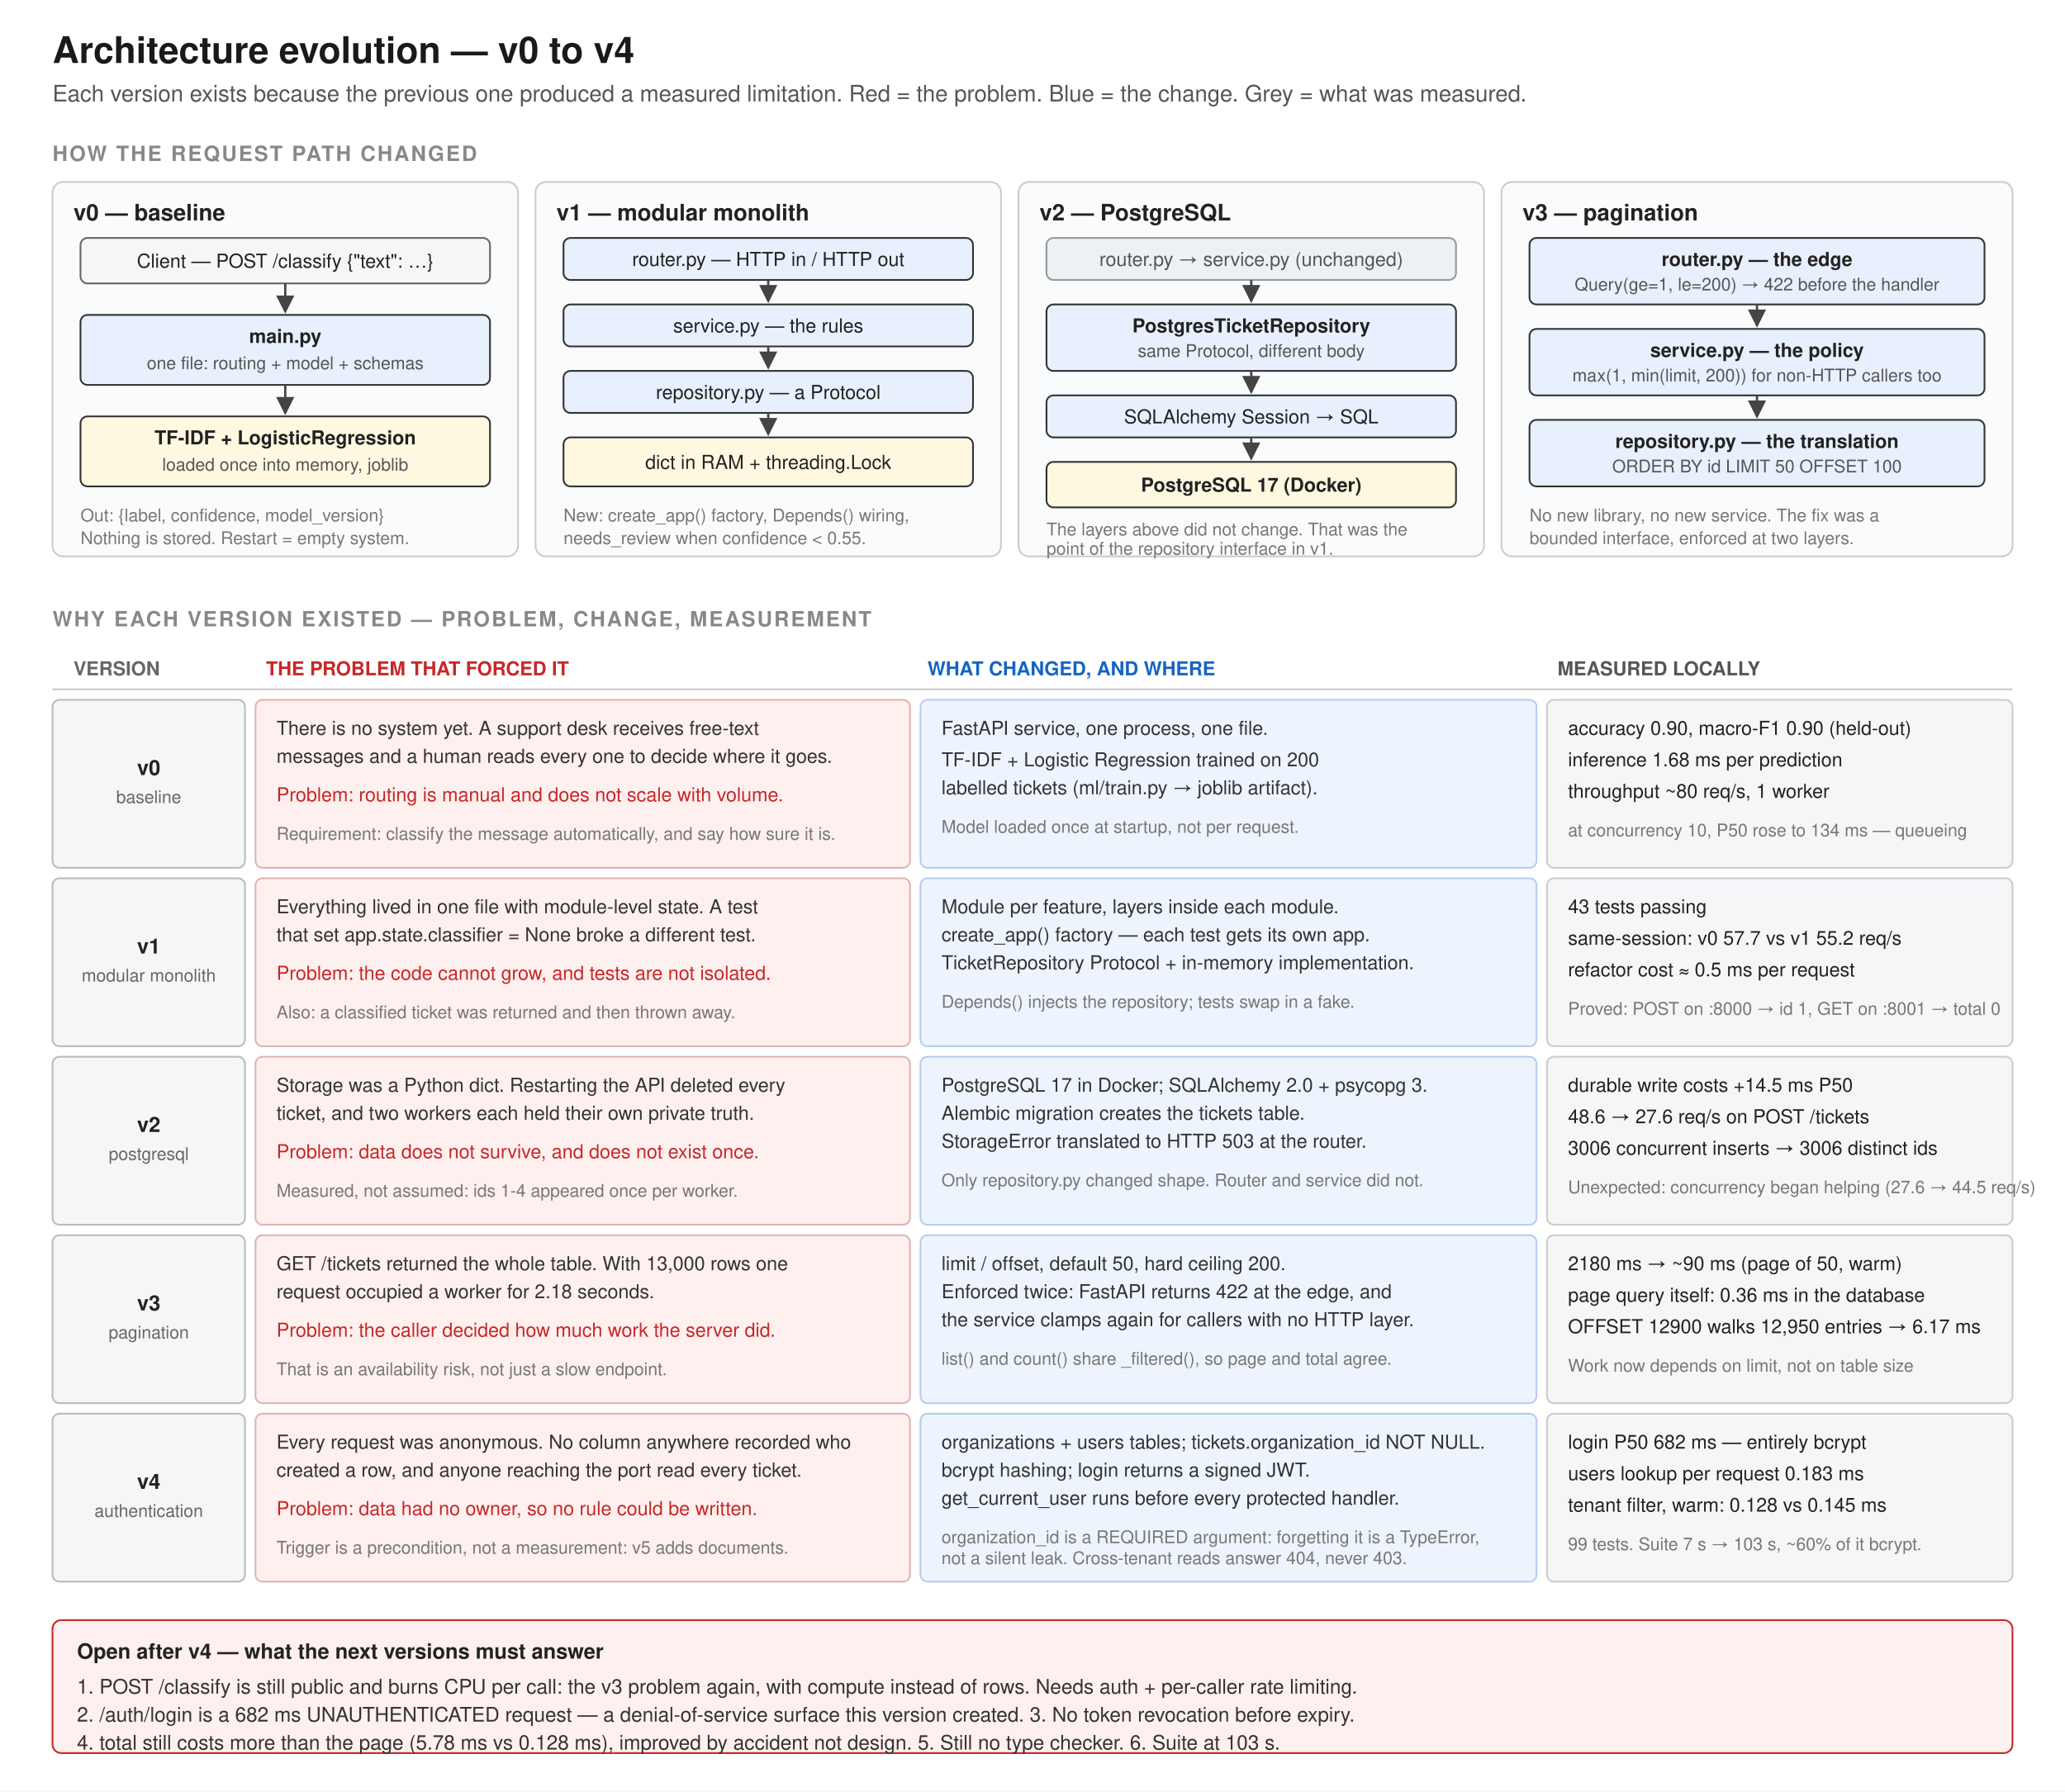
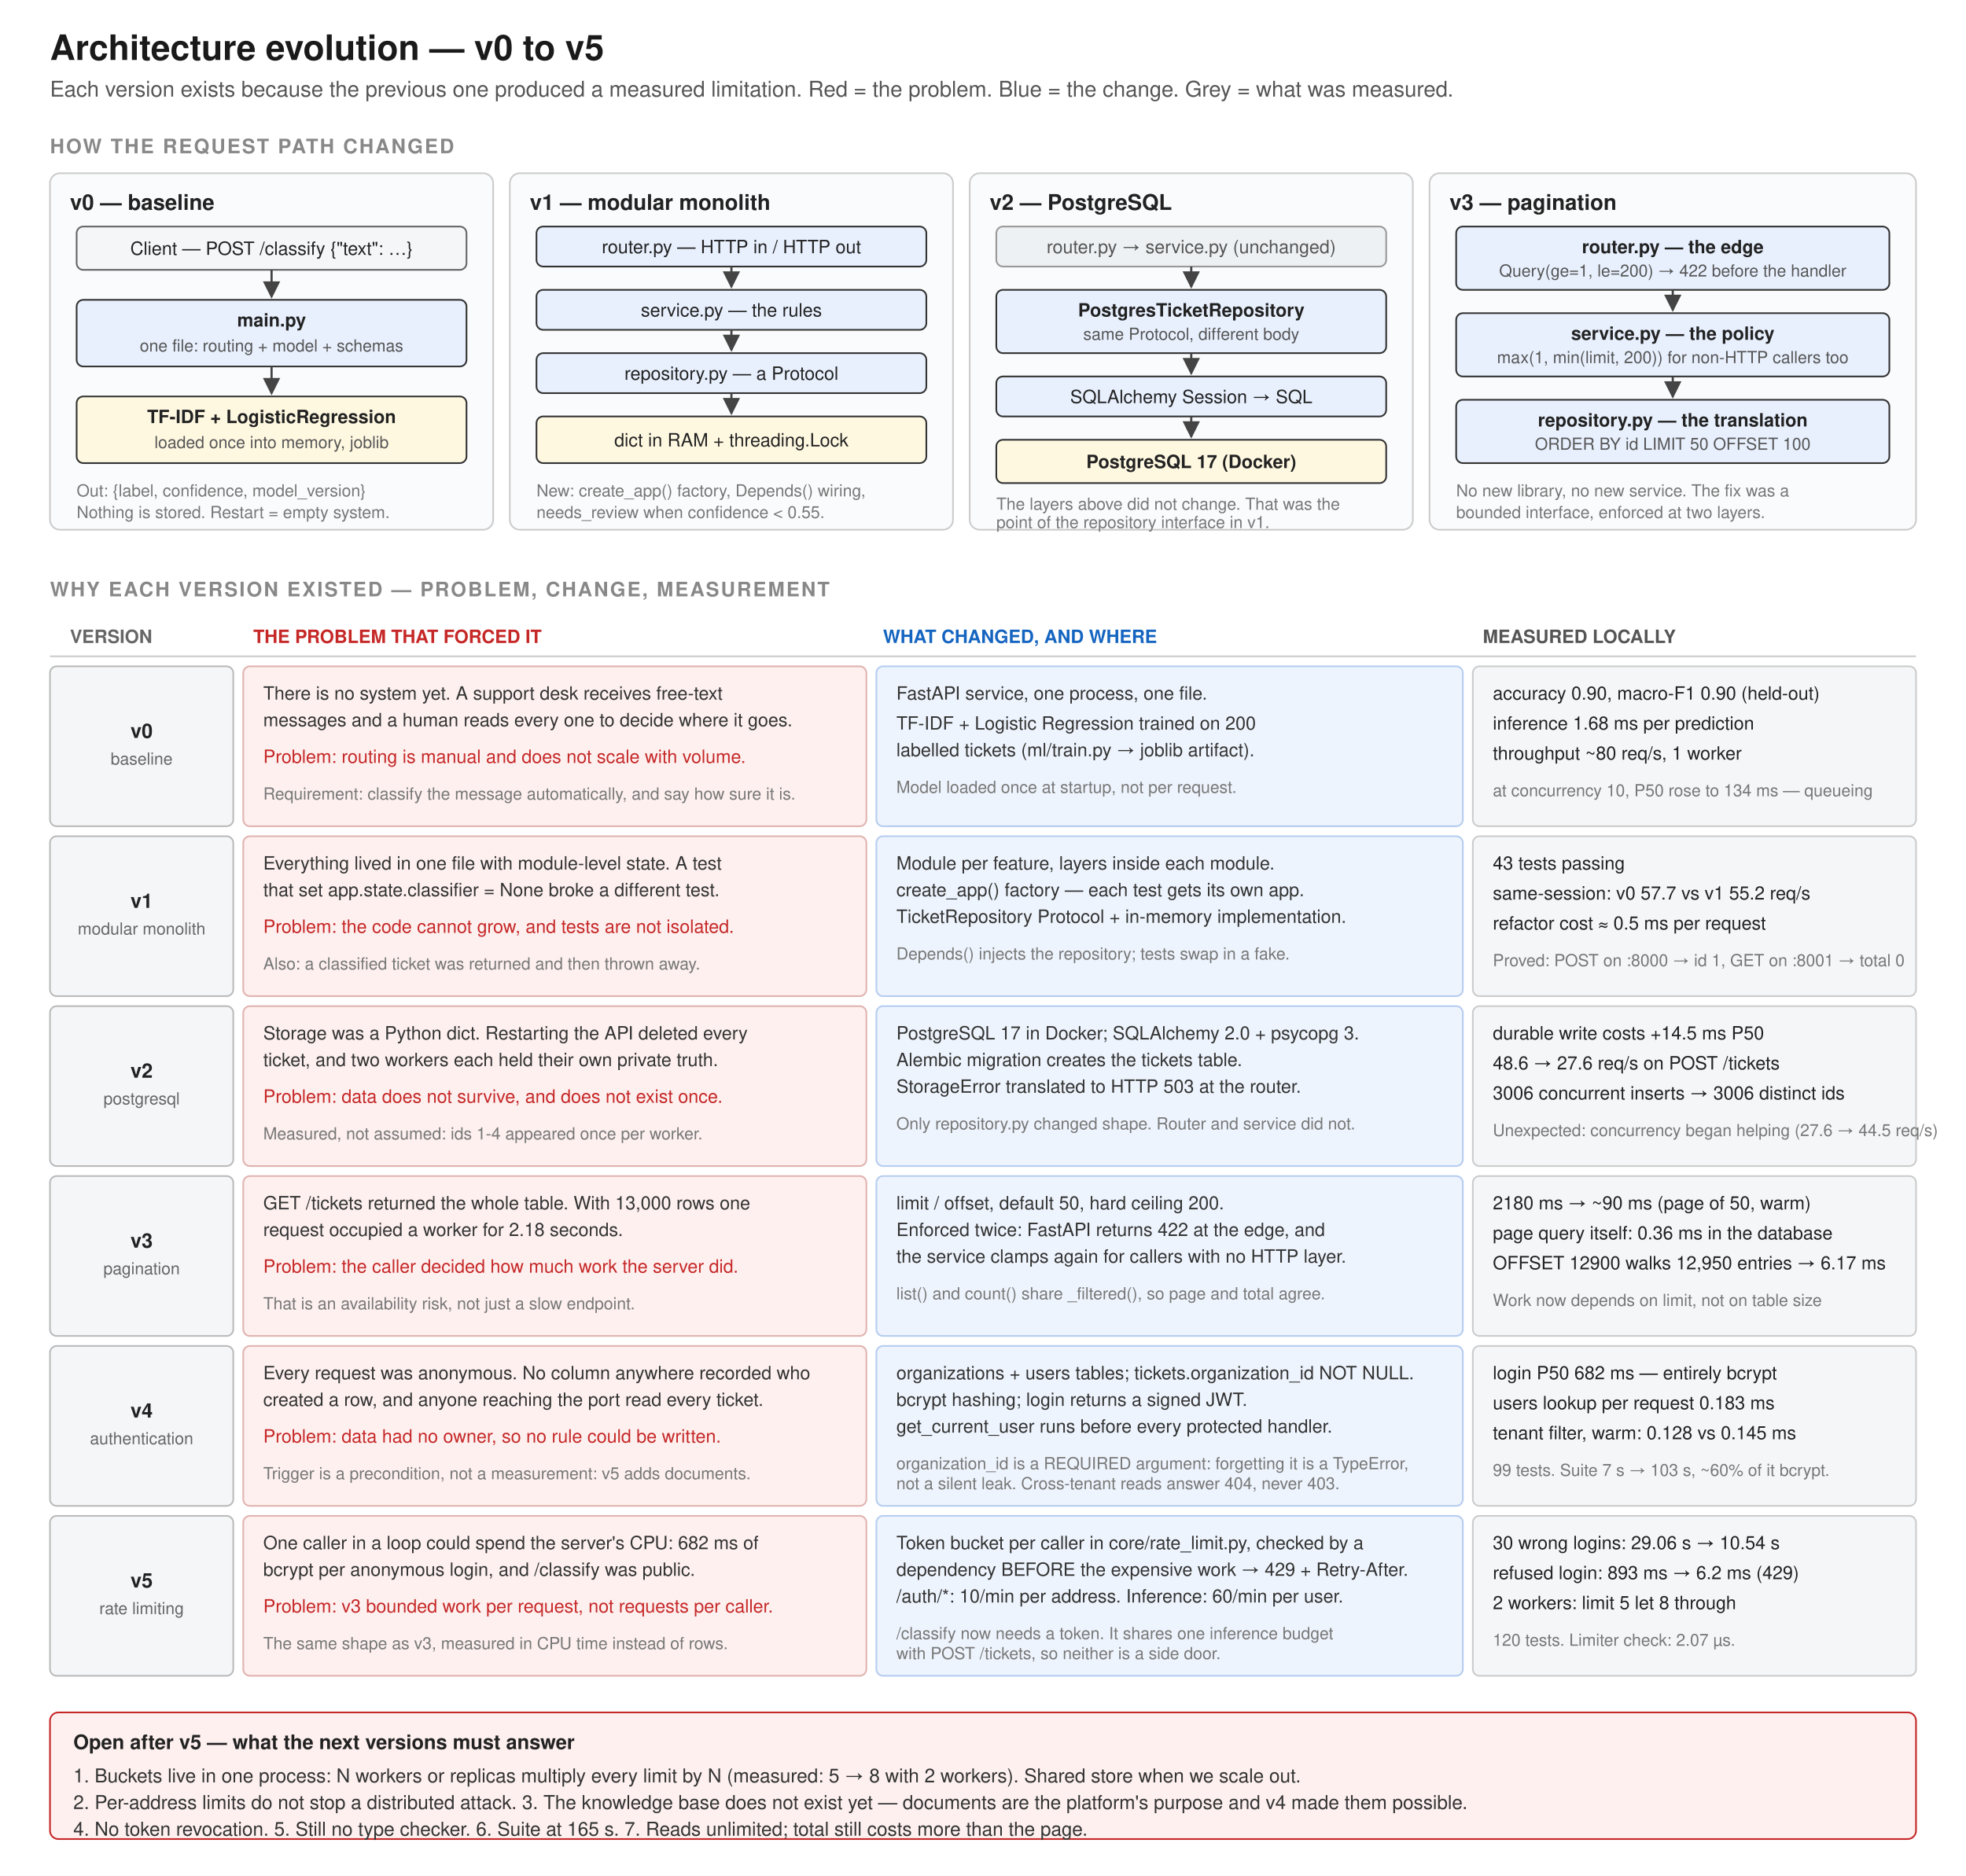
- <svg xmlns="http://www.w3.org/2000/svg" width="1180" height="1024" viewBox="0 0 1180 1024" font-family="Segoe UI, Helvetica, Arial, sans-serif" font-size="13">
+ <svg xmlns="http://www.w3.org/2000/svg" width="1180" height="1126" viewBox="0 0 1180 1126" font-family="Segoe UI, Helvetica, Arial, sans-serif" font-size="13">
  <defs>
    <marker id="a" markerWidth="8" markerHeight="8" refX="7" refY="4" orient="auto" markerUnits="strokeWidth">
      <path d="M0,0 L8,4 L0,8 z" fill="#444" />
    </marker>
  </defs>
-   <rect width="1180" height="1024" fill="#ffffff" />
-   <text x="30" y="36" font-size="21" font-weight="bold" fill="#1a1a1a">Architecture evolution — v0 to v4</text>
+   <rect width="1180" height="1126" fill="#ffffff" />
+   <text x="30" y="36" font-size="21" font-weight="bold" fill="#1a1a1a">Architecture evolution — v0 to v5</text>
  <text x="30" y="58" fill="#555">Each version exists because the previous one produced a measured limitation. Red = the problem. Blue = the change. Grey = what was measured.</text>
  <text x="30" y="92" font-size="12" font-weight="bold" fill="#888" letter-spacing="1">HOW THE REQUEST PATH CHANGED</text>
  <rect x="30" y="104" width="266" height="214" rx="6" fill="#fafbfc" stroke="#ccc" />
  <text x="42" y="126" font-weight="bold" font-size="13" fill="#222">v0 — baseline</text>
  <rect x="46" y="136" width="234" height="26" rx="4" fill="#f4f6f8" stroke="#666" />
  <text x="163" y="153" text-anchor="middle" font-size="11" fill="#222">Client — POST /classify {"text": …}</text>
  <line x1="163" y1="162" x2="163" y2="178" stroke="#444" stroke-width="1.3" marker-end="url(#a)" />
  <rect x="46" y="180" width="234" height="40" rx="4" fill="#e8f0fe" stroke="#333" />
  <text x="163" y="196" text-anchor="middle" font-size="11" font-weight="bold" fill="#222">main.py</text>
  <text x="163" y="211" text-anchor="middle" font-size="10" fill="#555">one file: routing + model + schemas</text>
  <line x1="163" y1="220" x2="163" y2="236" stroke="#444" stroke-width="1.3" marker-end="url(#a)" />
  <rect x="46" y="238" width="234" height="40" rx="4" fill="#fff8e1" stroke="#333" />
  <text x="163" y="254" text-anchor="middle" font-size="11" font-weight="bold" fill="#222">TF-IDF + LogisticRegression</text>
  <text x="163" y="269" text-anchor="middle" font-size="10" fill="#555">loaded once into memory, joblib</text>
  <text x="46" y="298" font-size="10" fill="#777">Out: {label, confidence, model_version}</text>
  <text x="46" y="311" font-size="10" fill="#777">Nothing is stored. Restart = empty system.</text>
  <rect x="306" y="104" width="266" height="214" rx="6" fill="#fafbfc" stroke="#ccc" />
  <text x="318" y="126" font-weight="bold" font-size="13" fill="#222">v1 — modular monolith</text>
  <rect x="322" y="136" width="234" height="24" rx="4" fill="#e8f0fe" stroke="#333" />
  <text x="439" y="152" text-anchor="middle" font-size="11" fill="#222">router.py — HTTP in / HTTP out</text>
  <line x1="439" y1="160" x2="439" y2="172" stroke="#444" stroke-width="1.3" marker-end="url(#a)" />
  <rect x="322" y="174" width="234" height="24" rx="4" fill="#e8f0fe" stroke="#333" />
  <text x="439" y="190" text-anchor="middle" font-size="11" fill="#222">service.py — the rules</text>
  <line x1="439" y1="198" x2="439" y2="210" stroke="#444" stroke-width="1.3" marker-end="url(#a)" />
  <rect x="322" y="212" width="234" height="24" rx="4" fill="#e8f0fe" stroke="#333" />
  <text x="439" y="228" text-anchor="middle" font-size="11" fill="#222">repository.py — a Protocol</text>
  <line x1="439" y1="236" x2="439" y2="248" stroke="#444" stroke-width="1.3" marker-end="url(#a)" />
  <rect x="322" y="250" width="234" height="28" rx="4" fill="#fff8e1" stroke="#333" />
  <text x="439" y="268" text-anchor="middle" font-size="11" fill="#222">dict in RAM + threading.Lock</text>
  <text x="322" y="298" font-size="10" fill="#777">New: create_app() factory, Depends() wiring,</text>
  <text x="322" y="311" font-size="10" fill="#777">needs_review when confidence &lt; 0.55.</text>
  <rect x="582" y="104" width="266" height="214" rx="6" fill="#fafbfc" stroke="#ccc" />
  <text x="594" y="126" font-weight="bold" font-size="13" fill="#222">v2 — PostgreSQL</text>
  <rect x="598" y="136" width="234" height="24" rx="4" fill="#eef1f4" stroke="#999" />
  <text x="715" y="152" text-anchor="middle" font-size="11" fill="#555">router.py → service.py (unchanged)</text>
  <line x1="715" y1="160" x2="715" y2="172" stroke="#444" stroke-width="1.3" marker-end="url(#a)" />
  <rect x="598" y="174" width="234" height="38" rx="4" fill="#e8f0fe" stroke="#333" />
  <text x="715" y="190" text-anchor="middle" font-size="11" font-weight="bold" fill="#222">PostgresTicketRepository</text>
  <text x="715" y="204" text-anchor="middle" font-size="10" fill="#555">same Protocol, different body</text>
  <line x1="715" y1="212" x2="715" y2="224" stroke="#444" stroke-width="1.3" marker-end="url(#a)" />
  <rect x="598" y="226" width="234" height="24" rx="4" fill="#e8f0fe" stroke="#333" />
  <text x="715" y="242" text-anchor="middle" font-size="11" fill="#222">SQLAlchemy Session → SQL</text>
  <line x1="715" y1="250" x2="715" y2="262" stroke="#444" stroke-width="1.3" marker-end="url(#a)" />
  <rect x="598" y="264" width="234" height="26" rx="4" fill="#fff8e1" stroke="#333" />
  <text x="715" y="281" text-anchor="middle" font-size="11" font-weight="bold" fill="#222">PostgreSQL 17 (Docker)</text>
  <text x="598" y="306" font-size="10" fill="#777">The layers above did not change. That was the</text>
  <text x="598" y="317" font-size="10" fill="#777">point of the repository interface in v1.</text>
  <rect x="858" y="104" width="292" height="214" rx="6" fill="#fafbfc" stroke="#ccc" />
  <text x="870" y="126" font-weight="bold" font-size="13" fill="#222">v3 — pagination</text>
  <rect x="874" y="136" width="260" height="38" rx="4" fill="#e8f0fe" stroke="#333" />
  <text x="1004" y="152" text-anchor="middle" font-size="11" font-weight="bold" fill="#222">router.py — the edge</text>
  <text x="1004" y="166" text-anchor="middle" font-size="10" fill="#555">Query(ge=1, le=200) → 422 before the handler</text>
  <line x1="1004" y1="174" x2="1004" y2="186" stroke="#444" stroke-width="1.3" marker-end="url(#a)" />
  <rect x="874" y="188" width="260" height="38" rx="4" fill="#e8f0fe" stroke="#333" />
  <text x="1004" y="204" text-anchor="middle" font-size="11" font-weight="bold" fill="#222">service.py — the policy</text>
  <text x="1004" y="218" text-anchor="middle" font-size="10" fill="#555">max(1, min(limit, 200)) for non-HTTP callers too</text>
  <line x1="1004" y1="226" x2="1004" y2="238" stroke="#444" stroke-width="1.3" marker-end="url(#a)" />
  <rect x="874" y="240" width="260" height="38" rx="4" fill="#e8f0fe" stroke="#333" />
  <text x="1004" y="256" text-anchor="middle" font-size="11" font-weight="bold" fill="#222">repository.py — the translation</text>
  <text x="1004" y="270" text-anchor="middle" font-size="10" fill="#555">ORDER BY id LIMIT 50 OFFSET 100</text>
  <text x="874" y="298" font-size="10" fill="#777">No new library, no new service. The fix was a</text>
  <text x="874" y="311" font-size="10" fill="#777">bounded interface, enforced at two layers.</text>
  <text x="30" y="358" font-size="12" font-weight="bold" fill="#888" letter-spacing="1">WHY EACH VERSION EXISTED — PROBLEM, CHANGE, MEASUREMENT</text>
  <text x="42" y="386" font-size="11" font-weight="bold" fill="#666">VERSION</text>
  <text x="152" y="386" font-size="11" font-weight="bold" fill="#c62828">THE PROBLEM THAT FORCED IT</text>
  <text x="530" y="386" font-size="11" font-weight="bold" fill="#1565c0">WHAT CHANGED, AND WHERE</text>
  <text x="890" y="386" font-size="11" font-weight="bold" fill="#555">MEASURED LOCALLY</text>
  <line x1="30" y1="394" x2="1150" y2="394" stroke="#ccc" />
  <rect x="30" y="400" width="110" height="96" rx="4" fill="#f4f6f8" stroke="#bbb" />
  <text x="85" y="443" text-anchor="middle" font-size="12" font-weight="bold" fill="#222">v0</text>
  <text x="85" y="459" text-anchor="middle" font-size="10" fill="#666">baseline</text>
  <rect x="146" y="400" width="374" height="96" rx="4" fill="#fdf0ef" stroke="#e0b4b0" />
  <text x="158" y="420" font-size="11" fill="#333">There is no system yet. A support desk receives free-text</text>
  <text x="158" y="436" font-size="11" fill="#333">messages and a human reads every one to decide where it goes.</text>
  <text x="158" y="458" font-size="11" fill="#c62828">Problem: routing is manual and does not scale with volume.</text>
  <text x="158" y="480" font-size="10" fill="#777">Requirement: classify the message automatically, and say how sure it is.</text>
  <rect x="526" y="400" width="352" height="96" rx="4" fill="#eef4fd" stroke="#b6cdf0" />
  <text x="538" y="420" font-size="11" fill="#333">FastAPI service, one process, one file.</text>
  <text x="538" y="438" font-size="11" fill="#333">TF-IDF + Logistic Regression trained on 200</text>
  <text x="538" y="454" font-size="11" fill="#333">labelled tickets (ml/train.py → joblib artifact).</text>
  <text x="538" y="476" font-size="10" fill="#777">Model loaded once at startup, not per request.</text>
  <rect x="884" y="400" width="266" height="96" rx="4" fill="#f4f6f8" stroke="#ccc" />
  <text x="896" y="420" font-size="11" fill="#222">accuracy 0.90, macro-F1 0.90 (held-out)</text>
  <text x="896" y="438" font-size="11" fill="#222">inference 1.68 ms per prediction</text>
  <text x="896" y="456" font-size="11" fill="#222">throughput ~80 req/s, 1 worker</text>
  <text x="896" y="478" font-size="10" fill="#777">at concurrency 10, P50 rose to 134 ms — queueing</text>
  <rect x="30" y="502" width="110" height="96" rx="4" fill="#f4f6f8" stroke="#bbb" />
  <text x="85" y="545" text-anchor="middle" font-size="12" font-weight="bold" fill="#222">v1</text>
  <text x="85" y="561" text-anchor="middle" font-size="10" fill="#666">modular monolith</text>
  <rect x="146" y="502" width="374" height="96" rx="4" fill="#fdf0ef" stroke="#e0b4b0" />
  <text x="158" y="522" font-size="11" fill="#333">Everything lived in one file with module-level state. A test</text>
  <text x="158" y="538" font-size="11" fill="#333">that set app.state.classifier = None broke a different test.</text>
  <text x="158" y="560" font-size="11" fill="#c62828">Problem: the code cannot grow, and tests are not isolated.</text>
  <text x="158" y="582" font-size="10" fill="#777">Also: a classified ticket was returned and then thrown away.</text>
  <rect x="526" y="502" width="352" height="96" rx="4" fill="#eef4fd" stroke="#b6cdf0" />
  <text x="538" y="522" font-size="11" fill="#333">Module per feature, layers inside each module.</text>
  <text x="538" y="538" font-size="11" fill="#333">create_app() factory — each test gets its own app.</text>
  <text x="538" y="554" font-size="11" fill="#333">TicketRepository Protocol + in-memory implementation.</text>
  <text x="538" y="576" font-size="10" fill="#777">Depends() injects the repository; tests swap in a fake.</text>
  <rect x="884" y="502" width="266" height="96" rx="4" fill="#f4f6f8" stroke="#ccc" />
  <text x="896" y="522" font-size="11" fill="#222">43 tests passing</text>
  <text x="896" y="540" font-size="11" fill="#222">same-session: v0 57.7 vs v1 55.2 req/s</text>
  <text x="896" y="558" font-size="11" fill="#222">refactor cost ≈ 0.5 ms per request</text>
  <text x="896" y="580" font-size="10" fill="#777">Proved: POST on :8000 → id 1, GET on :8001 → total 0</text>
  <rect x="30" y="604" width="110" height="96" rx="4" fill="#f4f6f8" stroke="#bbb" />
  <text x="85" y="647" text-anchor="middle" font-size="12" font-weight="bold" fill="#222">v2</text>
  <text x="85" y="663" text-anchor="middle" font-size="10" fill="#666">postgresql</text>
  <rect x="146" y="604" width="374" height="96" rx="4" fill="#fdf0ef" stroke="#e0b4b0" />
  <text x="158" y="624" font-size="11" fill="#333">Storage was a Python dict. Restarting the API deleted every</text>
  <text x="158" y="640" font-size="11" fill="#333">ticket, and two workers each held their own private truth.</text>
  <text x="158" y="662" font-size="11" fill="#c62828">Problem: data does not survive, and does not exist once.</text>
  <text x="158" y="684" font-size="10" fill="#777">Measured, not assumed: ids 1-4 appeared once per worker.</text>
  <rect x="526" y="604" width="352" height="96" rx="4" fill="#eef4fd" stroke="#b6cdf0" />
  <text x="538" y="624" font-size="11" fill="#333">PostgreSQL 17 in Docker; SQLAlchemy 2.0 + psycopg 3.</text>
  <text x="538" y="640" font-size="11" fill="#333">Alembic migration creates the tickets table.</text>
  <text x="538" y="656" font-size="11" fill="#333">StorageError translated to HTTP 503 at the router.</text>
  <text x="538" y="678" font-size="10" fill="#777">Only repository.py changed shape. Router and service did not.</text>
  <rect x="884" y="604" width="266" height="96" rx="4" fill="#f4f6f8" stroke="#ccc" />
  <text x="896" y="624" font-size="11" fill="#222">durable write costs +14.5 ms P50</text>
  <text x="896" y="642" font-size="11" fill="#222">48.6 → 27.6 req/s on POST /tickets</text>
  <text x="896" y="660" font-size="11" fill="#222">3006 concurrent inserts → 3006 distinct ids</text>
  <text x="896" y="682" font-size="10" fill="#777">Unexpected: concurrency began helping (27.6 → 44.5 req/s)</text>
  <rect x="30" y="706" width="110" height="96" rx="4" fill="#f4f6f8" stroke="#bbb" />
  <text x="85" y="749" text-anchor="middle" font-size="12" font-weight="bold" fill="#222">v3</text>
  <text x="85" y="765" text-anchor="middle" font-size="10" fill="#666">pagination</text>
  <rect x="146" y="706" width="374" height="96" rx="4" fill="#fdf0ef" stroke="#e0b4b0" />
  <text x="158" y="726" font-size="11" fill="#333">GET /tickets returned the whole table. With 13,000 rows one</text>
  <text x="158" y="742" font-size="11" fill="#333">request occupied a worker for 2.18 seconds.</text>
  <text x="158" y="764" font-size="11" fill="#c62828">Problem: the caller decided how much work the server did.</text>
  <text x="158" y="786" font-size="10" fill="#777">That is an availability risk, not just a slow endpoint.</text>
  <rect x="526" y="706" width="352" height="96" rx="4" fill="#eef4fd" stroke="#b6cdf0" />
  <text x="538" y="726" font-size="11" fill="#333">limit / offset, default 50, hard ceiling 200.</text>
  <text x="538" y="742" font-size="11" fill="#333">Enforced twice: FastAPI returns 422 at the edge, and</text>
  <text x="538" y="758" font-size="11" fill="#333">the service clamps again for callers with no HTTP layer.</text>
  <text x="538" y="780" font-size="10" fill="#777">list() and count() share _filtered(), so page and total agree.</text>
  <rect x="884" y="706" width="266" height="96" rx="4" fill="#f4f6f8" stroke="#ccc" />
  <text x="896" y="726" font-size="11" fill="#222">2180 ms → ~90 ms (page of 50, warm)</text>
  <text x="896" y="744" font-size="11" fill="#222">page query itself: 0.36 ms in the database</text>
  <text x="896" y="762" font-size="11" fill="#222">OFFSET 12900 walks 12,950 entries → 6.17 ms</text>
  <text x="896" y="784" font-size="10" fill="#777">Work now depends on limit, not on table size</text>
  <rect x="30" y="808" width="110" height="96" rx="4" fill="#f4f6f8" stroke="#bbb" />
  <text x="85" y="851" text-anchor="middle" font-size="12" font-weight="bold" fill="#222">v4</text>
  <text x="85" y="867" text-anchor="middle" font-size="10" fill="#666">authentication</text>
  <rect x="146" y="808" width="374" height="96" rx="4" fill="#fdf0ef" stroke="#e0b4b0" />
  <text x="158" y="828" font-size="11" fill="#333">Every request was anonymous. No column anywhere recorded who</text>
  <text x="158" y="844" font-size="11" fill="#333">created a row, and anyone reaching the port read every ticket.</text>
  <text x="158" y="866" font-size="11" fill="#c62828">Problem: data had no owner, so no rule could be written.</text>
  <text x="158" y="888" font-size="10" fill="#777">Trigger is a precondition, not a measurement: v5 adds documents.</text>
  <rect x="526" y="808" width="352" height="96" rx="4" fill="#eef4fd" stroke="#b6cdf0" />
  <text x="538" y="828" font-size="11" fill="#333">organizations + users tables; tickets.organization_id NOT NULL.</text>
  <text x="538" y="844" font-size="11" fill="#333">bcrypt hashing; login returns a signed JWT.</text>
  <text x="538" y="860" font-size="11" fill="#333">get_current_user runs before every protected handler.</text>
  <text x="538" y="882" font-size="10" fill="#777">organization_id is a REQUIRED argument: forgetting it is a TypeError,</text>
  <text x="538" y="894" font-size="10" fill="#777">not a silent leak. Cross-tenant reads answer 404, never 403.</text>
  <rect x="884" y="808" width="266" height="96" rx="4" fill="#f4f6f8" stroke="#ccc" />
  <text x="896" y="828" font-size="11" fill="#222">login P50 682 ms — entirely bcrypt</text>
  <text x="896" y="846" font-size="11" fill="#222">users lookup per request 0.183 ms</text>
  <text x="896" y="864" font-size="11" fill="#222">tenant filter, warm: 0.128 vs 0.145 ms</text>
  <text x="896" y="886" font-size="10" fill="#777">99 tests. Suite 7 s → 103 s, ~60% of it bcrypt.</text>
-   <rect x="30" y="926" width="1120" height="76" rx="5" fill="#fdf0ef" stroke="#c62828" />
-   <text x="44" y="948" font-size="12" font-weight="bold" fill="#222">Open after v4 — what the next versions must answer</text>
-   <text x="44" y="968" font-size="11.5" fill="#333">1. POST /classify is still public and burns CPU per call: the v3 problem again, with compute instead of rows. Needs auth + per-caller rate limiting.</text>
-   <text x="44" y="984" font-size="11.5" fill="#333">2. /auth/login is a 682 ms UNAUTHENTICATED request — a denial-of-service surface this version created.   3. No token revocation before expiry.</text>
-   <text x="44" y="1000" font-size="11.5" fill="#333">4. total still costs more than the page (5.78 ms vs 0.128 ms), improved by accident not design.   5. Still no type checker.   6. Suite at 103 s.</text>
+   <rect x="30" y="910" width="110" height="96" rx="4" fill="#f4f6f8" stroke="#bbb" />
+   <text x="85" y="953" text-anchor="middle" font-size="12" font-weight="bold" fill="#222">v5</text>
+   <text x="85" y="969" text-anchor="middle" font-size="10" fill="#666">rate limiting</text>
+   <rect x="146" y="910" width="374" height="96" rx="4" fill="#fdf0ef" stroke="#e0b4b0" />
+   <text x="158" y="930" font-size="11" fill="#333">One caller in a loop could spend the server's CPU: 682 ms of</text>
+   <text x="158" y="946" font-size="11" fill="#333">bcrypt per anonymous login, and /classify was public.</text>
+   <text x="158" y="968" font-size="11" fill="#c62828">Problem: v3 bounded work per request, not requests per caller.</text>
+   <text x="158" y="990" font-size="10" fill="#777">The same shape as v3, measured in CPU time instead of rows.</text>
+   <rect x="526" y="910" width="352" height="96" rx="4" fill="#eef4fd" stroke="#b6cdf0" />
+   <text x="538" y="930" font-size="11" fill="#333">Token bucket per caller in core/rate_limit.py, checked by a</text>
+   <text x="538" y="946" font-size="11" fill="#333">dependency BEFORE the expensive work → 429 + Retry-After.</text>
+   <text x="538" y="962" font-size="11" fill="#333">/auth/*: 10/min per address. Inference: 60/min per user.</text>
+   <text x="538" y="984" font-size="10" fill="#777">/classify now needs a token. It shares one inference budget</text>
+   <text x="538" y="996" font-size="10" fill="#777">with POST /tickets, so neither is a side door.</text>
+   <rect x="884" y="910" width="266" height="96" rx="4" fill="#f4f6f8" stroke="#ccc" />
+   <text x="896" y="930" font-size="11" fill="#222">30 wrong logins: 29.06 s → 10.54 s</text>
+   <text x="896" y="948" font-size="11" fill="#222">refused login: 893 ms → 6.2 ms (429)</text>
+   <text x="896" y="966" font-size="11" fill="#222">2 workers: limit 5 let 8 through</text>
+   <text x="896" y="988" font-size="10" fill="#777">120 tests. Limiter check: 2.07 µs.</text>
+   <rect x="30" y="1028" width="1120" height="76" rx="5" fill="#fdf0ef" stroke="#c62828" />
+   <text x="44" y="1050" font-size="12" font-weight="bold" fill="#222">Open after v5 — what the next versions must answer</text>
+   <text x="44" y="1070" font-size="11.5" fill="#333">1. Buckets live in one process: N workers or replicas multiply every limit by N (measured: 5 → 8 with 2 workers). Shared store when we scale out.</text>
+   <text x="44" y="1086" font-size="11.5" fill="#333">2. Per-address limits do not stop a distributed attack.   3. The knowledge base does not exist yet — documents are the platform's purpose and v4 made them possible.</text>
+   <text x="44" y="1102" font-size="11.5" fill="#333">4. No token revocation.   5. Still no type checker.   6. Suite at 165 s.   7. Reads unlimited; total still costs more than the page.</text>
</svg>
